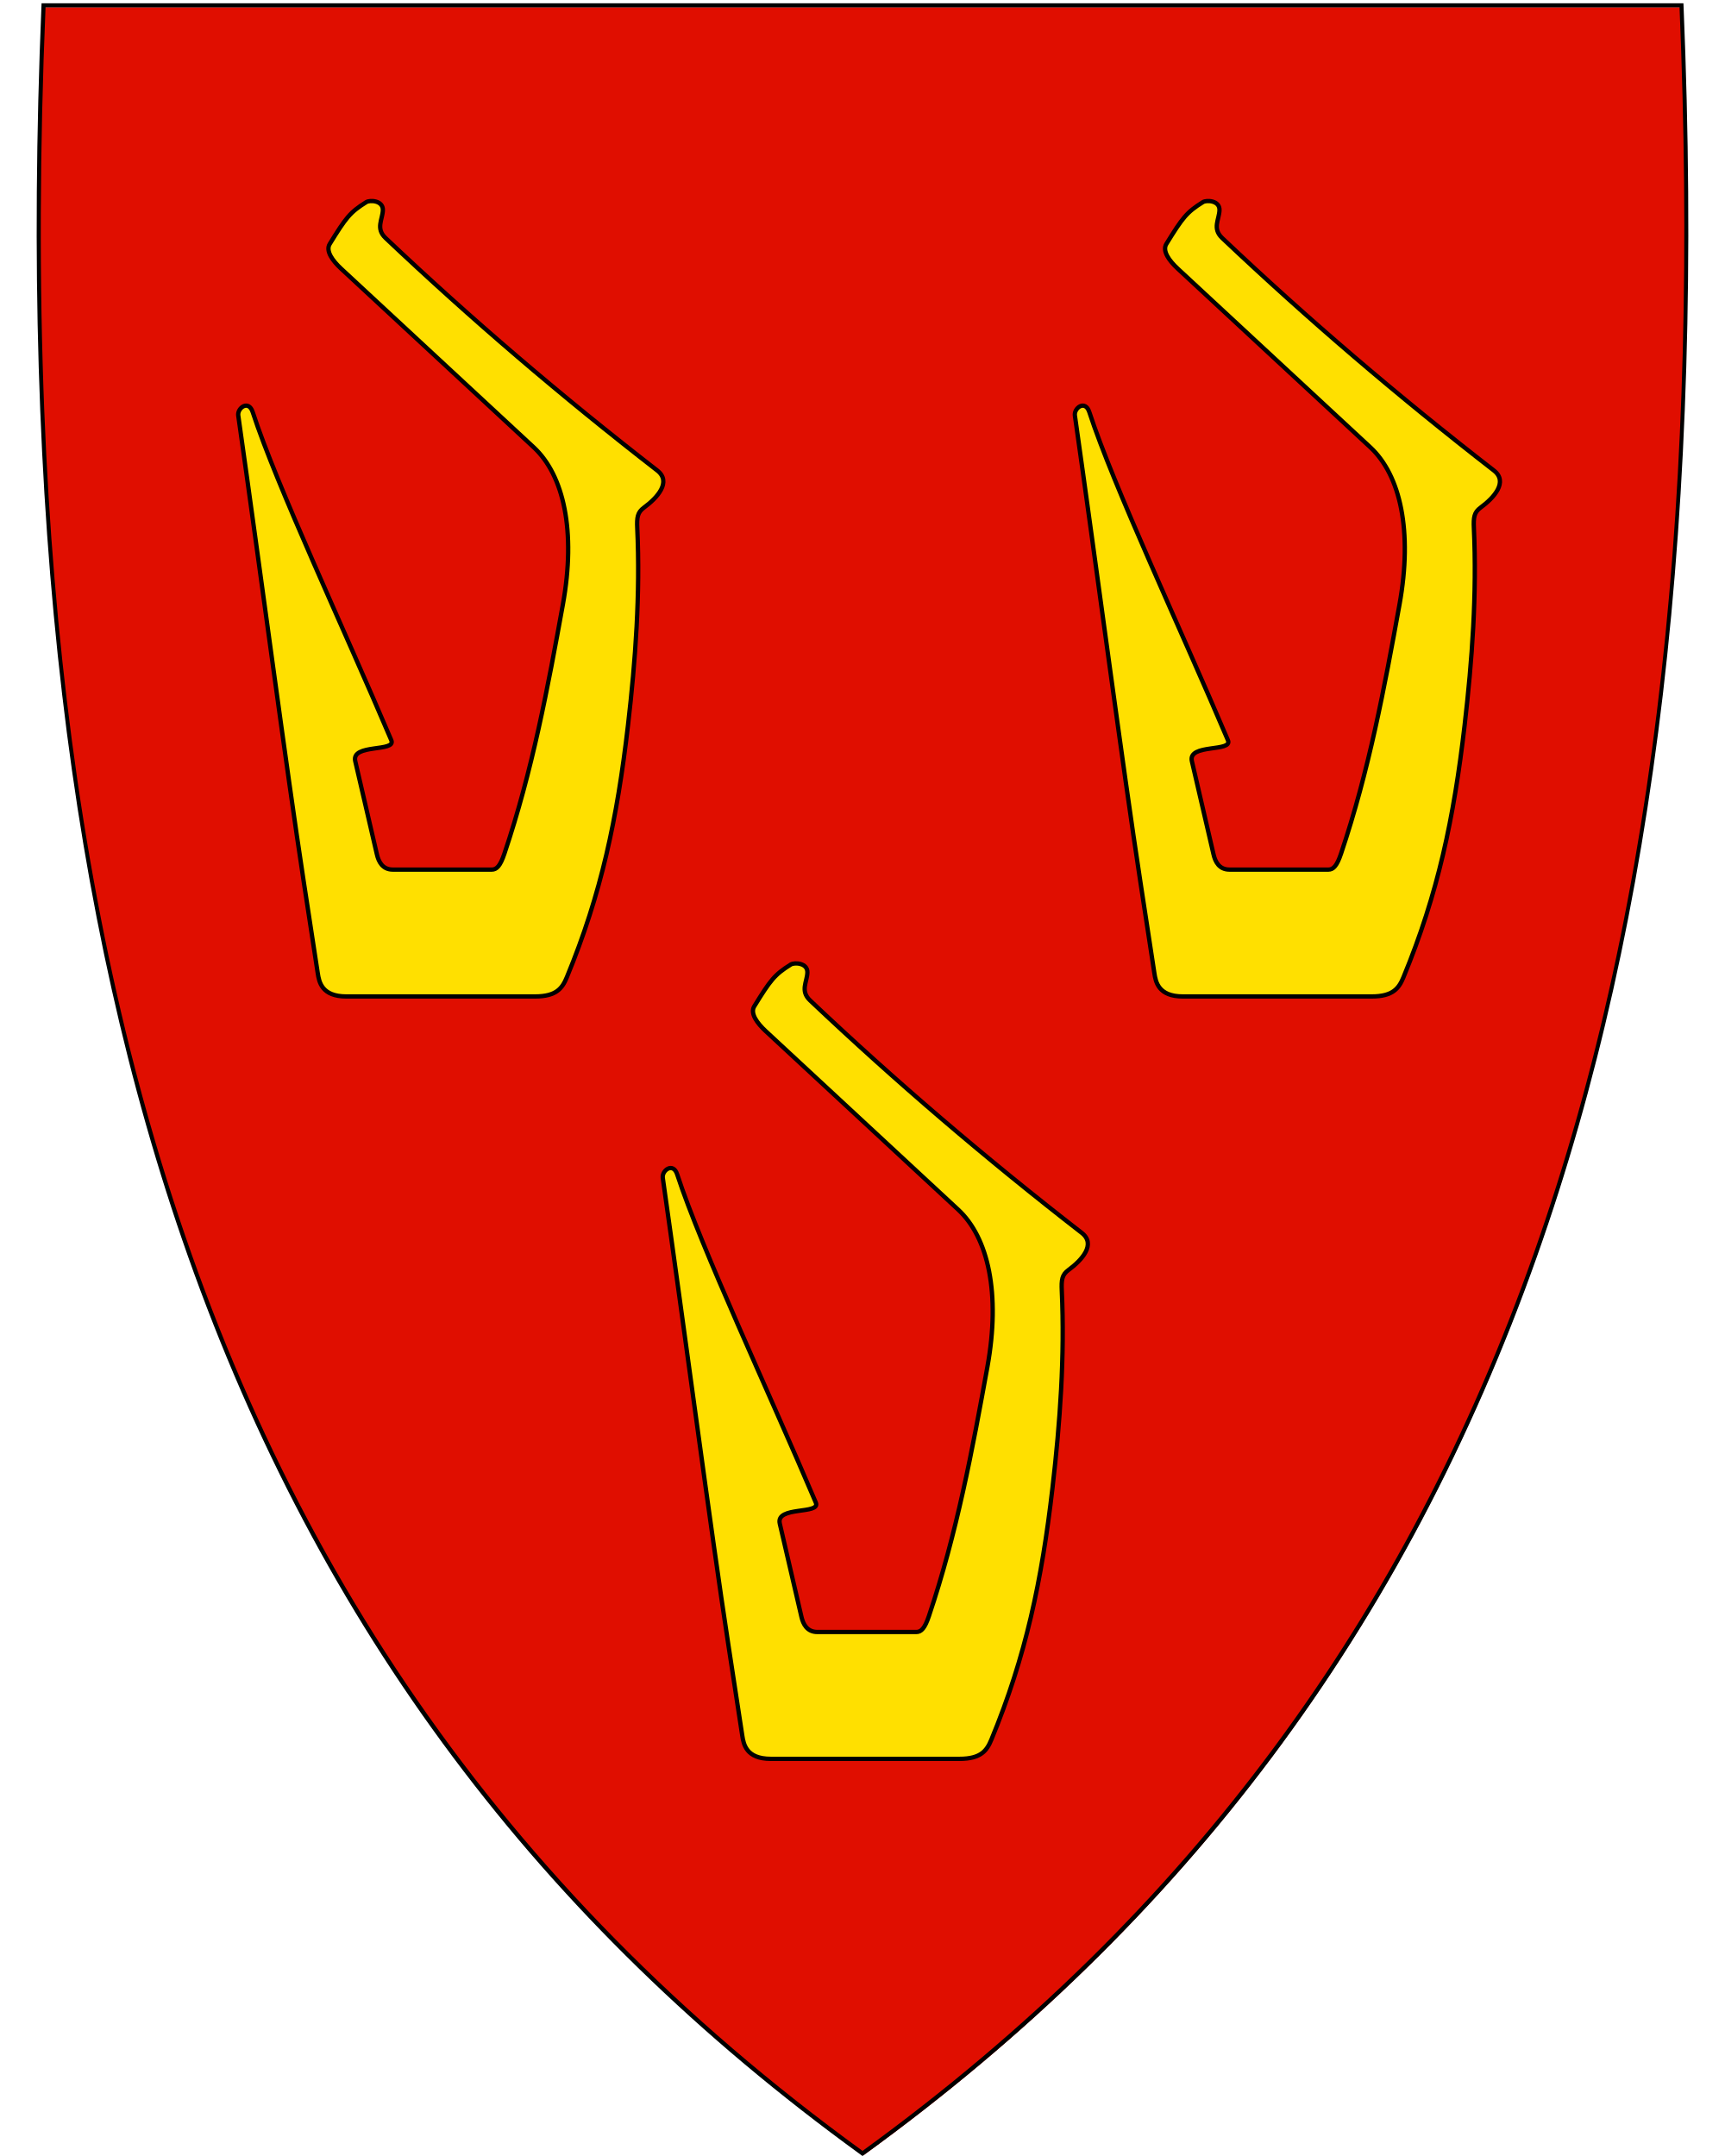
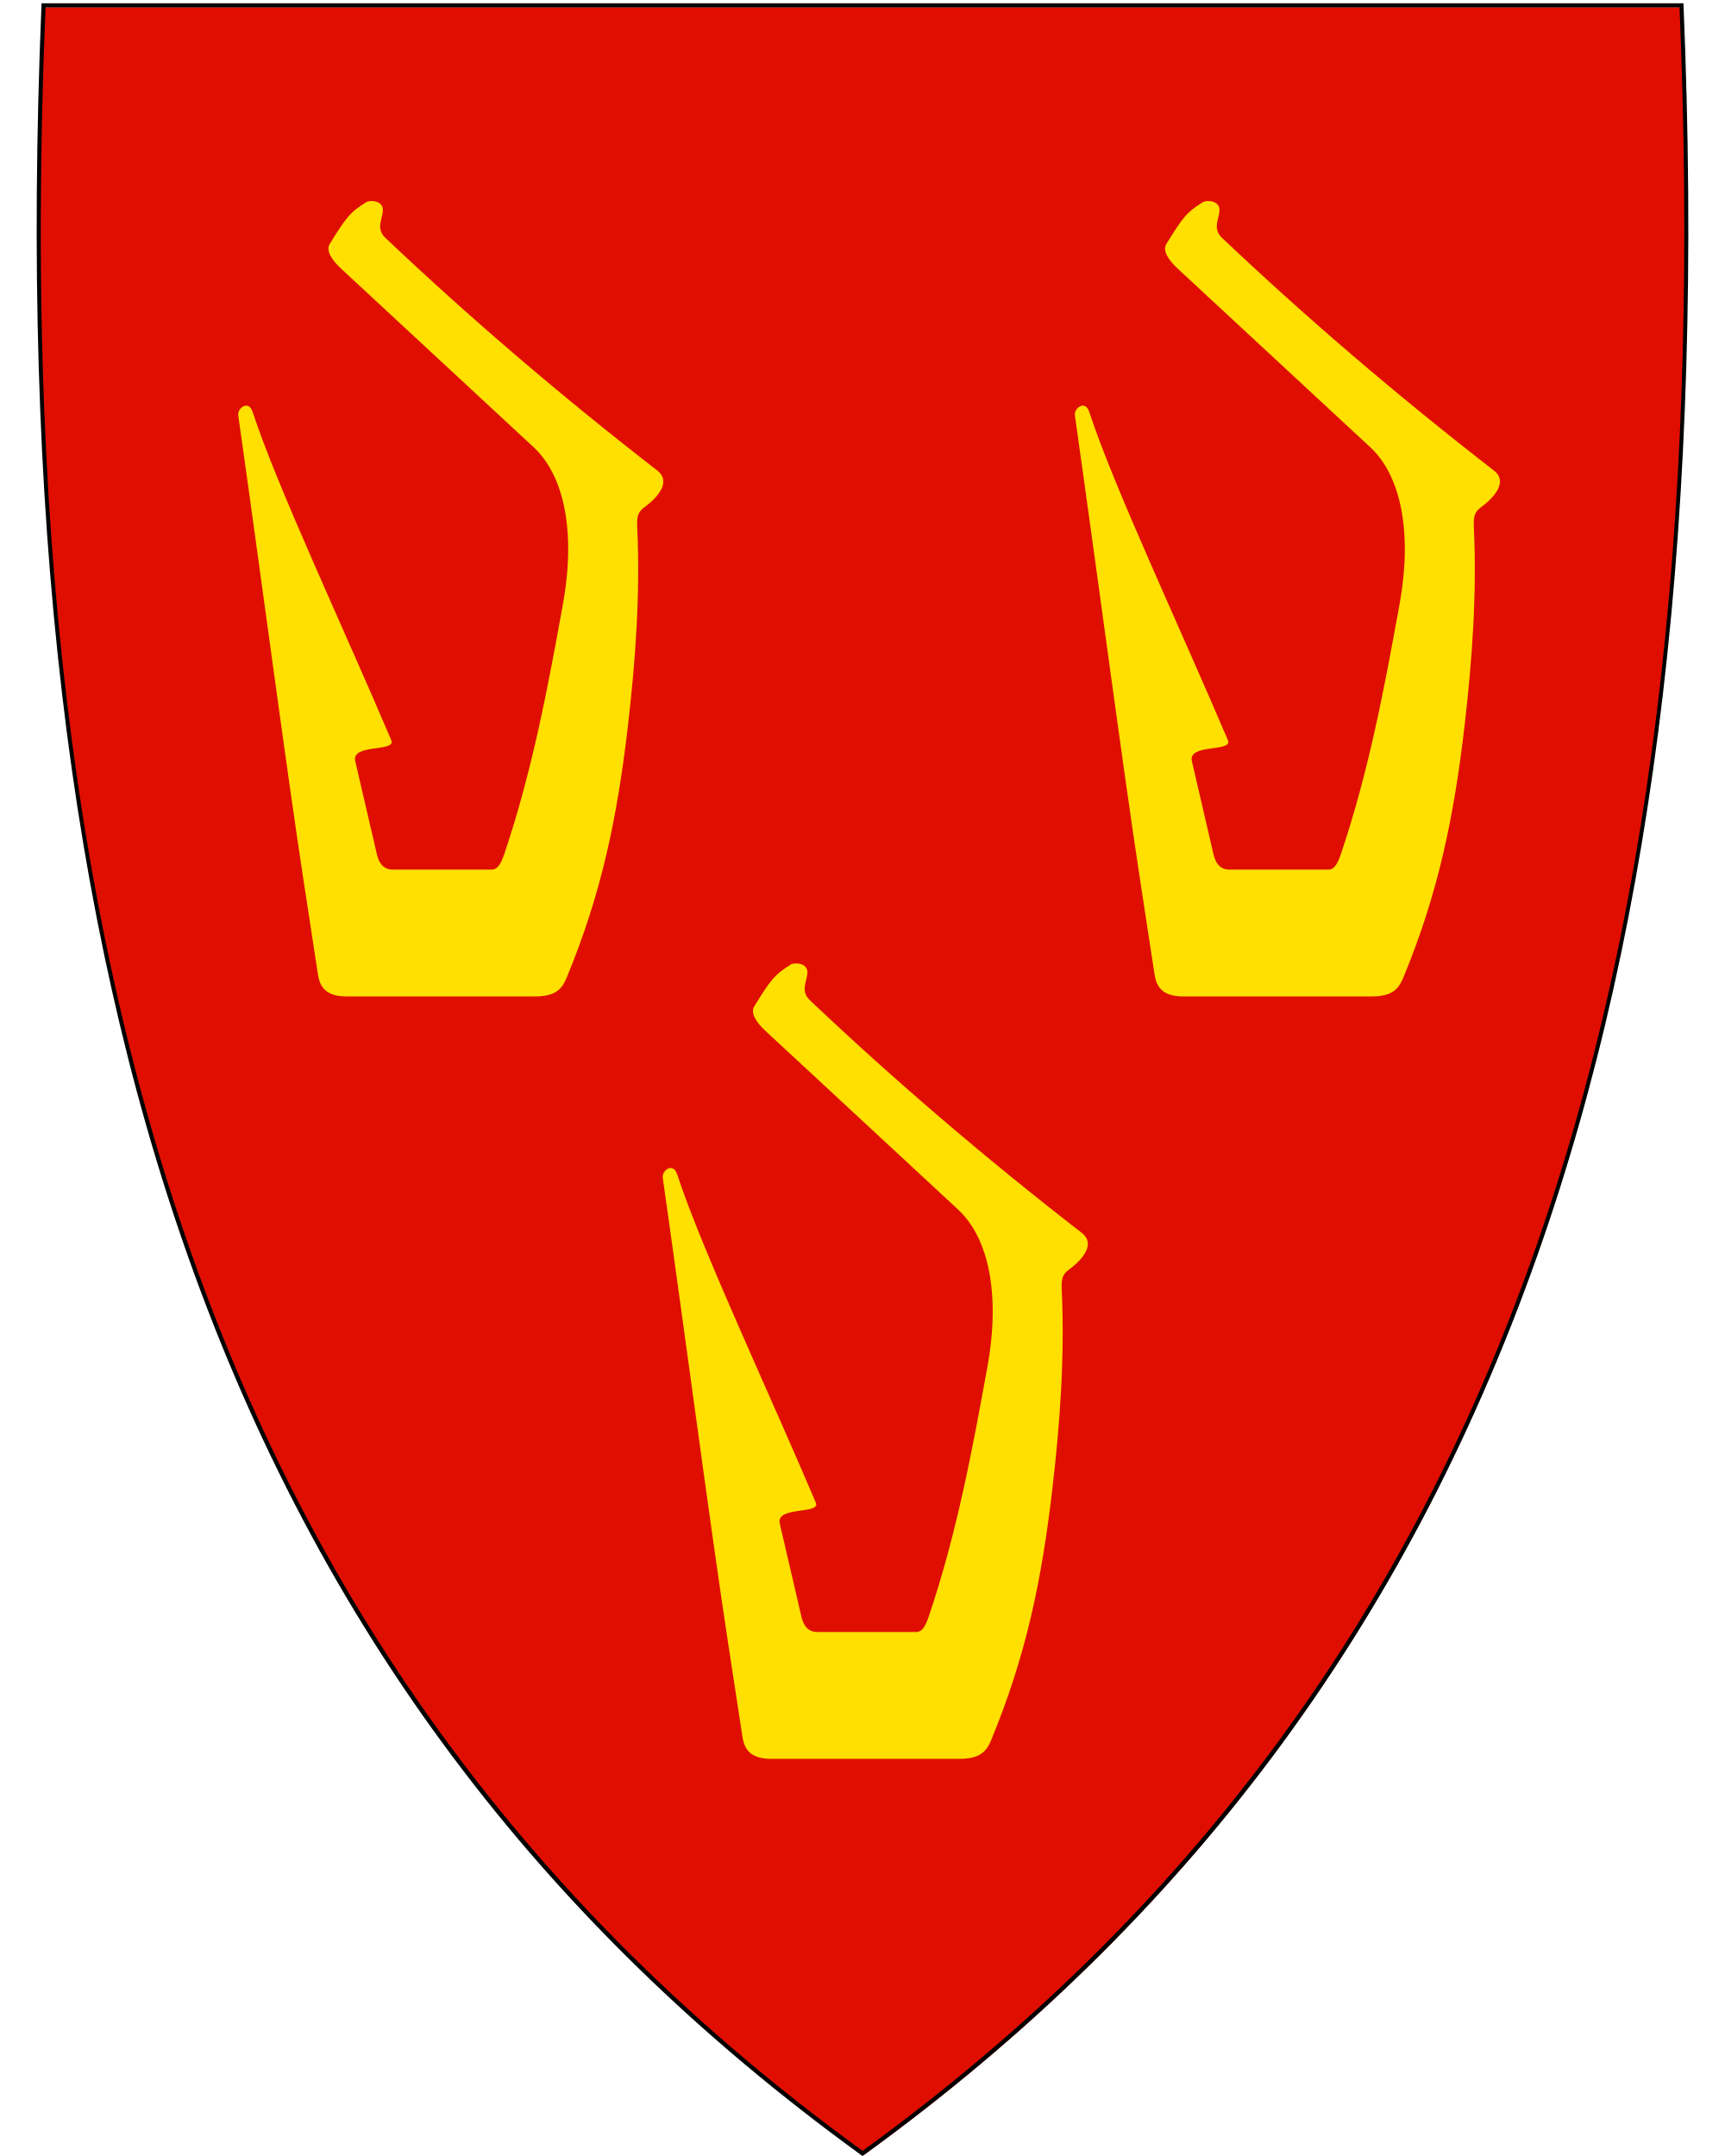
<svg xmlns="http://www.w3.org/2000/svg" id="svg2" version="1.1" x="0" y="0" width="400" height="500" viewBox="30.5 31.5 400 500" enable-background="new 30.5 31.5 412 533" xml:space="preserve">
  <defs id="defs6" />
  <path style="fill:#e00e00" d="M 230.45,531.13 C 156.13,477.21 105.19,409.11 74.71,322.97 47.07,244.87 35.98,150.22 40.8,33.62 l 0.02,-0.46 379.82,0 0.02,0.46 c 4.81,116.6 -6.28,211.24 -33.91,289.35 -30.48,86.14 -81.42,154.24 -155.74,208.16 l -0.28,0.2 z" id="path4148" />
  <path id="path10" d="M 419.96,33.21 C 429.03,252.66 383.71,419.16 230.51,530.31 146.04,469.02 94.36,390.9 66.52,296.34 64.43,289.25 62.48,282.07 60.65,274.8 49.2,229.11 42.88,179.78 40.77,126.86 39.57,96.8 39.72,65.58 41.06,33.21 l 189.45,0 189.45,0 m 0.92,-0.95 -0.92,0 -189.45,0 -189.45,0 -0.92,0 -0.04,0.92 c -4.82,116.66 6.28,211.36 33.93,289.52 30.51,86.24 81.51,154.41 155.91,208.39 l 0.56,0.41 0.56,-0.41 C 305.46,477.11 356.46,408.94 386.97,322.7 414.62,244.54 425.72,149.84 420.9,33.18 l -0.04,-0.92 0,0 z" />
-   <path id="path4267" d="m 283.09,127.048 c -0.946,-2.899 -3.59,-0.93 -3.341,0.818 5.17,36.315 11.047,81.109 15.201,108.229 l 3.232,21.103 c 0.309,2.016 0.916,5.391 6.621,5.391 l 43.751,0 c 5.032,0 6.358,-1.969 7.391,-4.467 8.001,-19.356 11.674,-36.868 14.17,-58.376 1.763,-15.197 2.857,-30.547 2.156,-45.744 -0.116,-2.518 0.05,-3.681 1.54,-4.775 3.111,-2.282 6.483,-5.987 3.08,-8.625 -22.201,-17.212 -43.186,-35.145 -62.995,-53.907 -2.342,-2.219 -0.673,-4.308 -0.616,-6.469 0.06,-2.25 -3.002,-2.377 -3.851,-1.848 -3.784,2.359 -4.707,3.602 -8.473,9.706 -1.011,1.638 0.734,3.951 2.618,5.699 l 44.666,41.432 c 7.001,6.494 9.866,19.464 6.777,36.501 -3.482,19.208 -7.069,38.505 -13.554,57.758 -0.953,2.828 -1.779,3.696 -2.926,3.696 l -22.947,0 c -2.383,0 -3.294,-1.811 -3.696,-3.542 l -5.016,-21.594 c -0.967,-4.161 9.554,-2.044 8.356,-4.867 -10.99,-25.894 -26.499,-58.824 -32.145,-76.117 z" style="fill:#ffe000;fill-rule:evenodd;stroke:#000000;stroke-width:1px;stroke-linecap:butt;stroke-linejoin:miter;stroke-opacity:1;fill-opacity:1" />
-   <path style="fill:#ffe000;fill-rule:evenodd;stroke:#000000;stroke-width:1px;stroke-linecap:butt;stroke-linejoin:miter;stroke-opacity:1;fill-opacity:1" d="m 89.09,127.048 c -0.946,-2.899 -3.59,-0.93 -3.341,0.818 5.17,36.315 11.047,81.109 15.201,108.229 l 3.232,21.103 c 0.309,2.016 0.916,5.391 6.621,5.391 l 43.751,0 c 5.032,0 6.358,-1.969 7.391,-4.467 8.001,-19.356 11.674,-36.868 14.17,-58.376 1.763,-15.197 2.857,-30.547 2.156,-45.744 -0.116,-2.518 0.05,-3.681 1.54,-4.775 3.111,-2.282 6.483,-5.987 3.08,-8.625 -22.201,-17.212 -43.186,-35.145 -62.995,-53.907 -2.342,-2.219 -0.673,-4.308 -0.616,-6.469 0.06,-2.25 -3.002,-2.377 -3.851,-1.848 -3.784,2.359 -4.707,3.602 -8.473,9.706 -1.011,1.638 0.734,3.951 2.618,5.699 l 44.666,41.432 c 7.001,6.494 9.866,19.464 6.777,36.501 -3.482,19.208 -7.069,38.505 -13.554,57.758 -0.953,2.828 -1.779,3.696 -2.926,3.696 l -22.947,0 c -2.383,0 -3.294,-1.811 -3.696,-3.542 l -5.016,-21.594 c -0.967,-4.161 9.554,-2.044 8.356,-4.867 -10.99,-25.894 -26.499,-58.824 -32.145,-76.117 z" id="path4275" />
-   <path style="fill:#ffe000;fill-rule:evenodd;stroke:#000000;stroke-width:1px;stroke-linecap:butt;stroke-linejoin:miter;stroke-opacity:1;fill-opacity:1" d="m 187.53,303.855 c -0.946,-2.899 -3.59,-0.93 -3.341,0.818 5.17,36.315 11.047,81.109 15.201,108.229 l 3.232,21.103 c 0.309,2.016 0.916,5.391 6.621,5.391 l 43.751,0 c 5.032,0 6.358,-1.969 7.391,-4.467 8.001,-19.356 11.674,-36.868 14.17,-58.376 1.763,-15.197 2.857,-30.547 2.156,-45.744 -0.116,-2.518 0.05,-3.681 1.54,-4.775 3.111,-2.282 6.483,-5.987 3.08,-8.625 -22.201,-17.212 -43.186,-35.145 -62.995,-53.907 -2.342,-2.219 -0.673,-4.308 -0.616,-6.469 0.06,-2.25 -3.002,-2.377 -3.851,-1.848 -3.784,2.359 -4.707,3.602 -8.473,9.706 -1.011,1.638 0.734,3.951 2.618,5.699 l 44.666,41.432 c 7.001,6.494 9.866,19.464 6.777,36.501 -3.482,19.208 -7.069,38.505 -13.554,57.758 -0.953,2.828 -1.779,3.696 -2.926,3.696 l -22.947,0 c -2.383,0 -3.294,-1.811 -3.696,-3.542 l -5.016,-21.594 c -0.967,-4.161 9.554,-2.044 8.356,-4.867 -10.99,-25.894 -26.499,-58.824 -32.145,-76.117 z" id="path4277" />
+   <path id="path4267" d="m 283.09,127.048 c -0.946,-2.899 -3.59,-0.93 -3.341,0.818 5.17,36.315 11.047,81.109 15.201,108.229 l 3.232,21.103 c 0.309,2.016 0.916,5.391 6.621,5.391 l 43.751,0 c 5.032,0 6.358,-1.969 7.391,-4.467 8.001,-19.356 11.674,-36.868 14.17,-58.376 1.763,-15.197 2.857,-30.547 2.156,-45.744 -0.116,-2.518 0.05,-3.681 1.54,-4.775 3.111,-2.282 6.483,-5.987 3.08,-8.625 -22.201,-17.212 -43.186,-35.145 -62.995,-53.907 -2.342,-2.219 -0.673,-4.308 -0.616,-6.469 0.06,-2.25 -3.002,-2.377 -3.851,-1.848 -3.784,2.359 -4.707,3.602 -8.473,9.706 -1.011,1.638 0.734,3.951 2.618,5.699 l 44.666,41.432 c 7.001,6.494 9.866,19.464 6.777,36.501 -3.482,19.208 -7.069,38.505 -13.554,57.758 -0.953,2.828 -1.779,3.696 -2.926,3.696 l -22.947,0 c -2.383,0 -3.294,-1.811 -3.696,-3.542 l -5.016,-21.594 c -0.967,-4.161 9.554,-2.044 8.356,-4.867 -10.99,-25.894 -26.499,-58.824 -32.145,-76.117 z" style="fill:#ffe000;fill-rule:evenodd" />
+   <path style="fill:#ffe000;fill-rule:evenodd" d="m 89.09,127.048 c -0.946,-2.899 -3.59,-0.93 -3.341,0.818 5.17,36.315 11.047,81.109 15.201,108.229 l 3.232,21.103 c 0.309,2.016 0.916,5.391 6.621,5.391 l 43.751,0 c 5.032,0 6.358,-1.969 7.391,-4.467 8.001,-19.356 11.674,-36.868 14.17,-58.376 1.763,-15.197 2.857,-30.547 2.156,-45.744 -0.116,-2.518 0.05,-3.681 1.54,-4.775 3.111,-2.282 6.483,-5.987 3.08,-8.625 -22.201,-17.212 -43.186,-35.145 -62.995,-53.907 -2.342,-2.219 -0.673,-4.308 -0.616,-6.469 0.06,-2.25 -3.002,-2.377 -3.851,-1.848 -3.784,2.359 -4.707,3.602 -8.473,9.706 -1.011,1.638 0.734,3.951 2.618,5.699 l 44.666,41.432 c 7.001,6.494 9.866,19.464 6.777,36.501 -3.482,19.208 -7.069,38.505 -13.554,57.758 -0.953,2.828 -1.779,3.696 -2.926,3.696 l -22.947,0 c -2.383,0 -3.294,-1.811 -3.696,-3.542 l -5.016,-21.594 c -0.967,-4.161 9.554,-2.044 8.356,-4.867 -10.99,-25.894 -26.499,-58.824 -32.145,-76.117 z" id="path4275" />
+   <path style="fill:#ffe000;fill-rule:evenodd" d="m 187.53,303.855 c -0.946,-2.899 -3.59,-0.93 -3.341,0.818 5.17,36.315 11.047,81.109 15.201,108.229 l 3.232,21.103 c 0.309,2.016 0.916,5.391 6.621,5.391 l 43.751,0 c 5.032,0 6.358,-1.969 7.391,-4.467 8.001,-19.356 11.674,-36.868 14.17,-58.376 1.763,-15.197 2.857,-30.547 2.156,-45.744 -0.116,-2.518 0.05,-3.681 1.54,-4.775 3.111,-2.282 6.483,-5.987 3.08,-8.625 -22.201,-17.212 -43.186,-35.145 -62.995,-53.907 -2.342,-2.219 -0.673,-4.308 -0.616,-6.469 0.06,-2.25 -3.002,-2.377 -3.851,-1.848 -3.784,2.359 -4.707,3.602 -8.473,9.706 -1.011,1.638 0.734,3.951 2.618,5.699 l 44.666,41.432 c 7.001,6.494 9.866,19.464 6.777,36.501 -3.482,19.208 -7.069,38.505 -13.554,57.758 -0.953,2.828 -1.779,3.696 -2.926,3.696 l -22.947,0 c -2.383,0 -3.294,-1.811 -3.696,-3.542 l -5.016,-21.594 c -0.967,-4.161 9.554,-2.044 8.356,-4.867 -10.99,-25.894 -26.499,-58.824 -32.145,-76.117 z" id="path4277" />
</svg>
